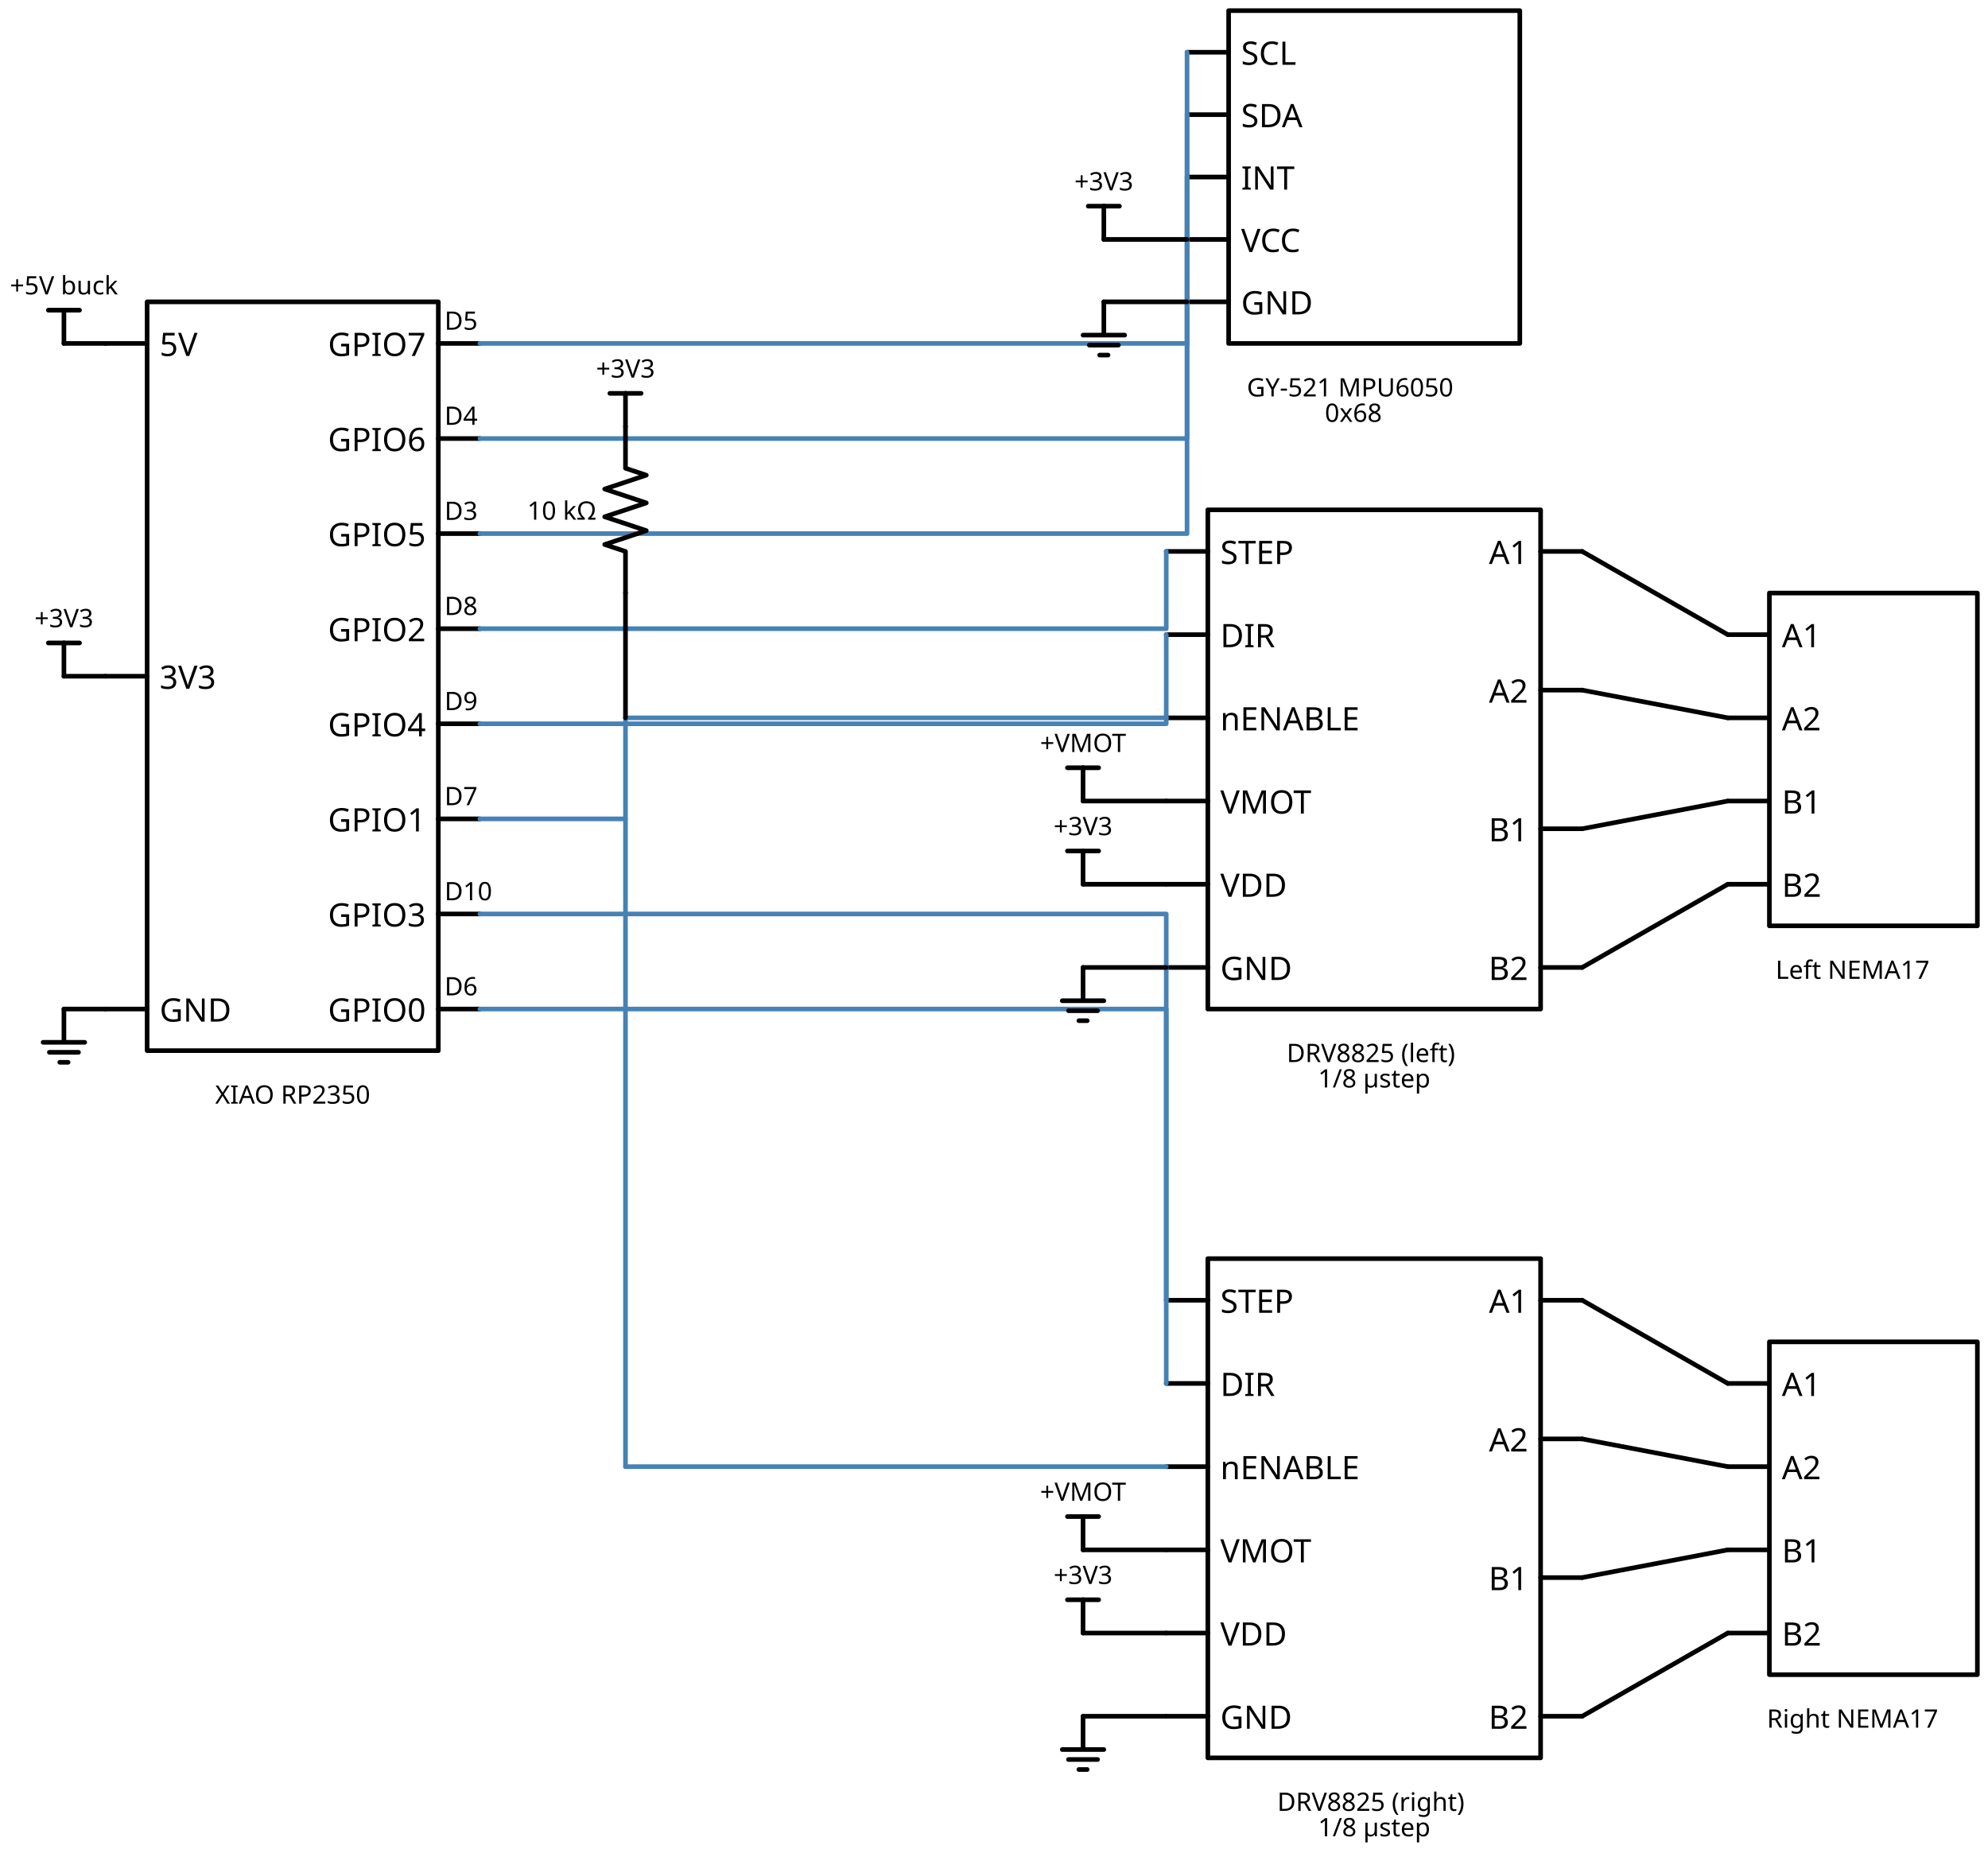
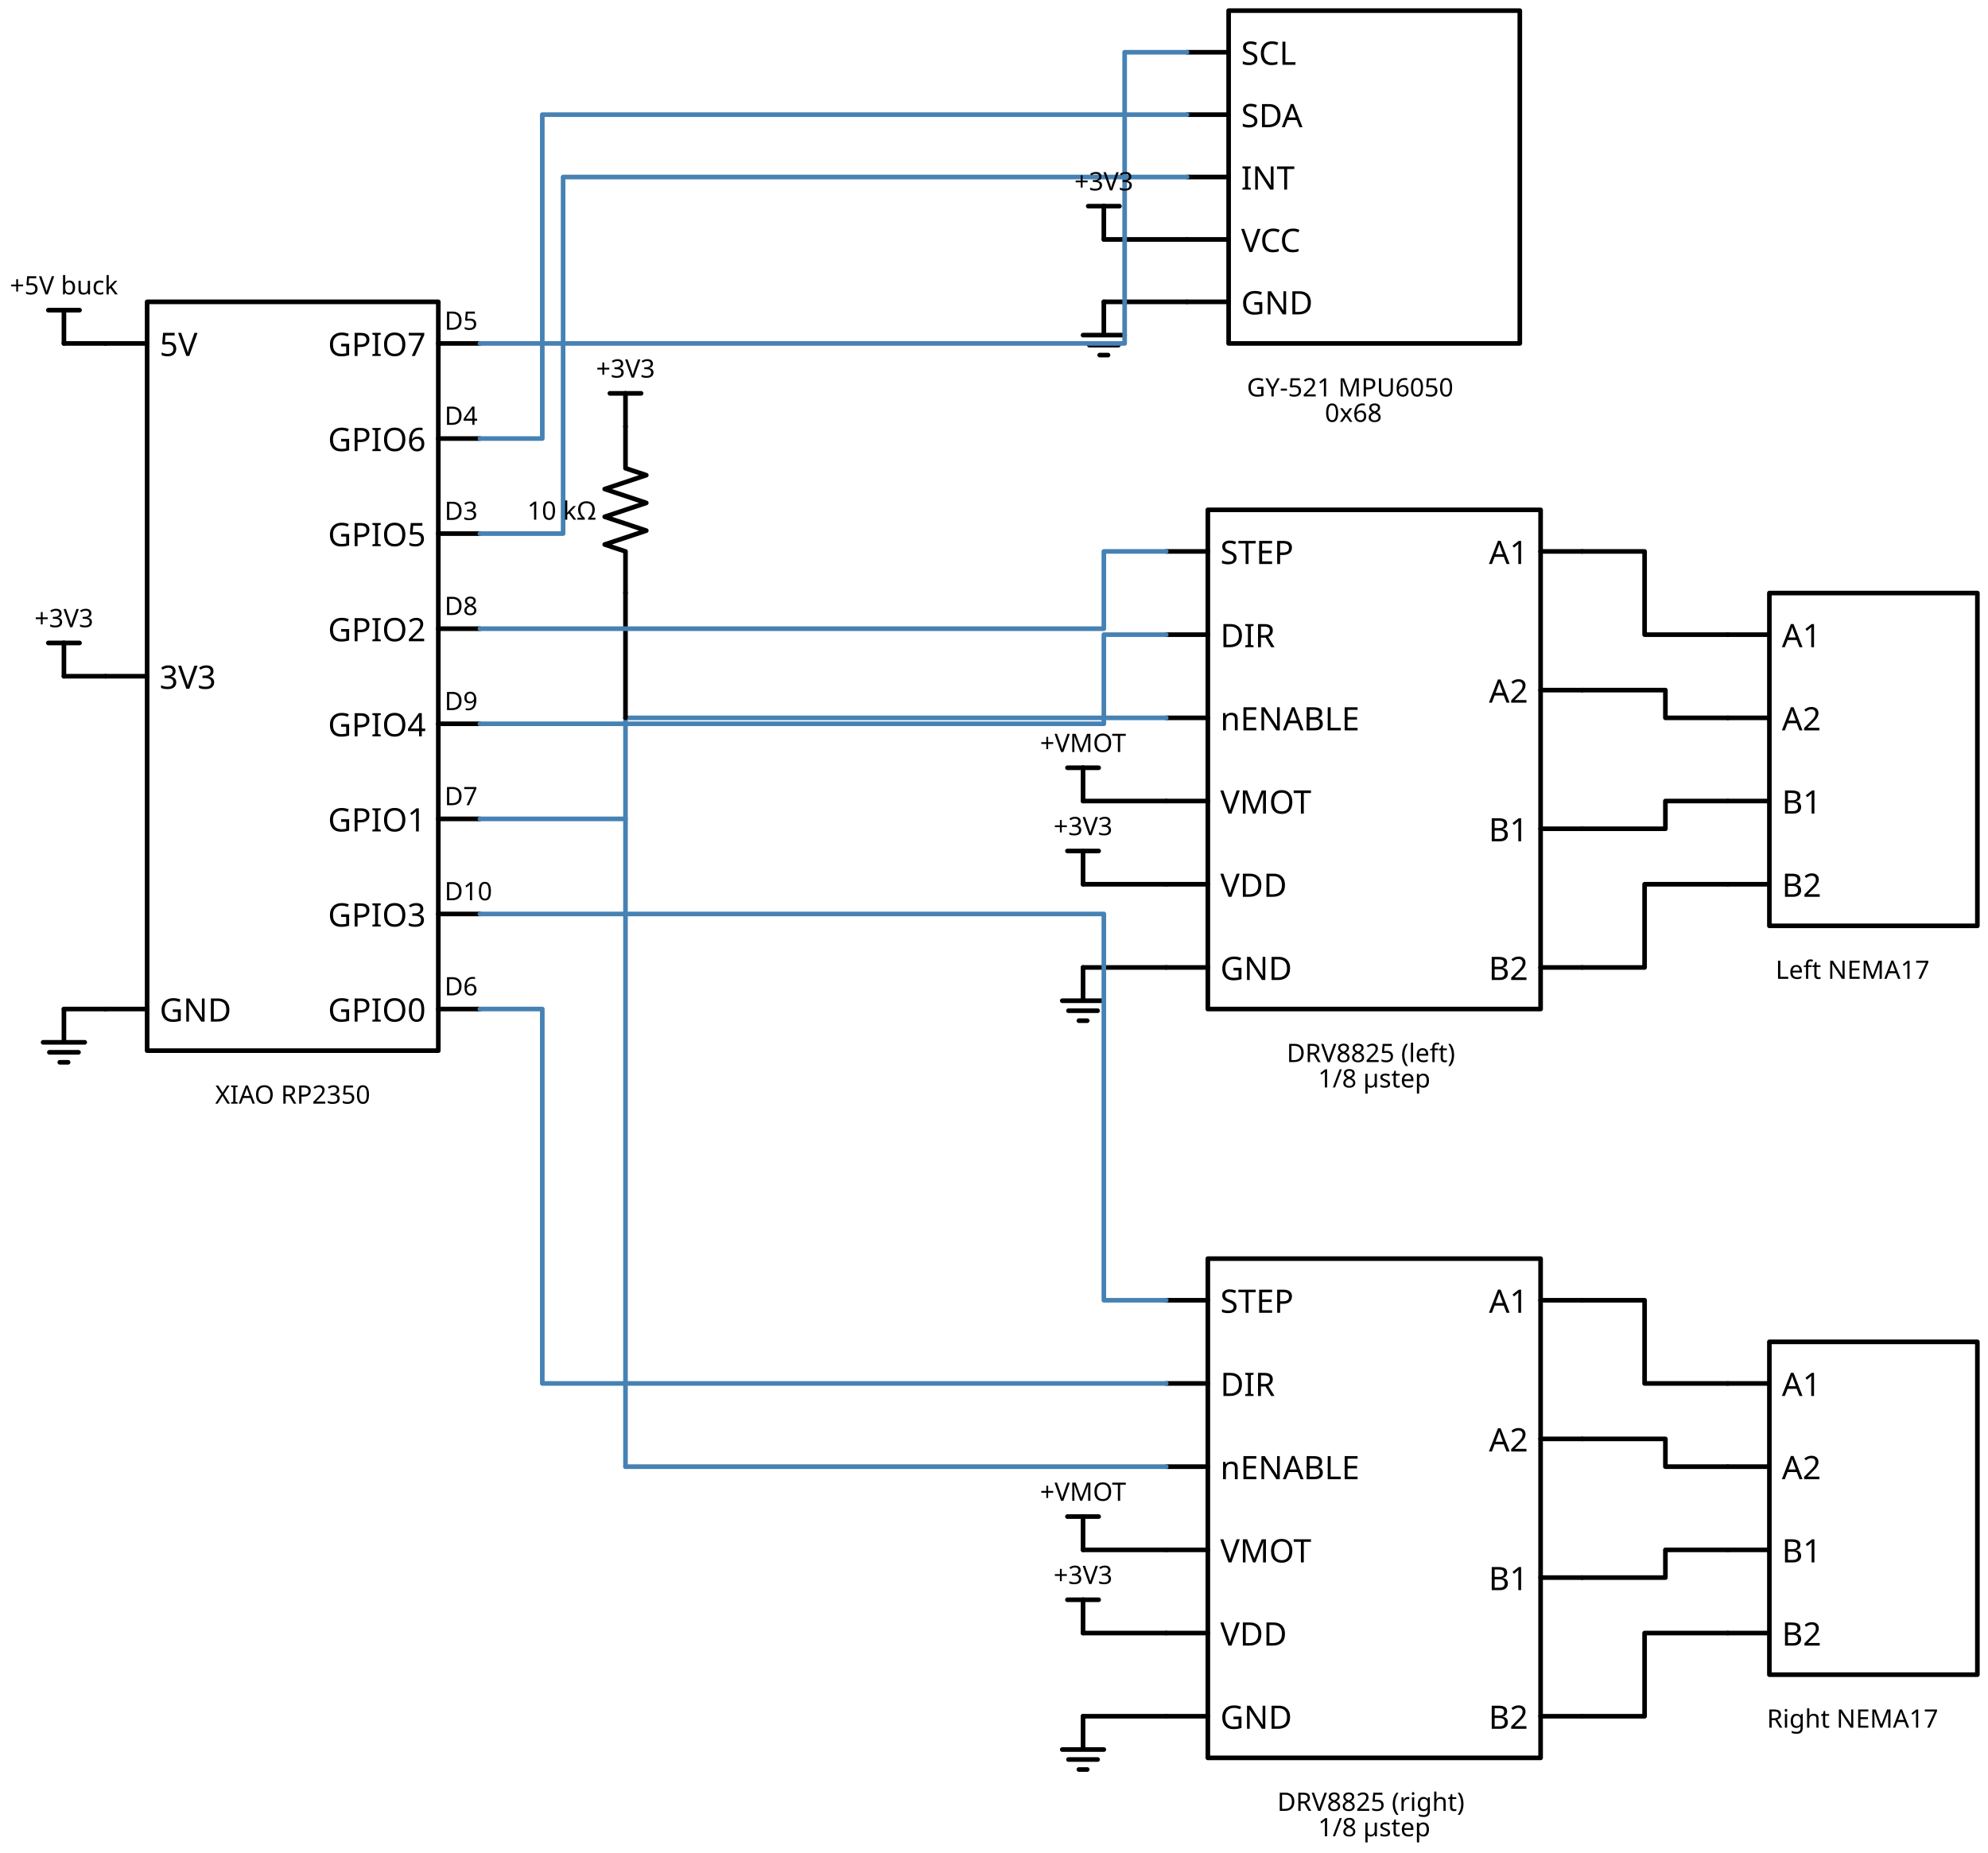
<svg xmlns="http://www.w3.org/2000/svg" xml:lang="en" height="801.6pt" width="860.267pt" viewBox="-63.667 -454.6 860.267 801.6">
  <path d="M 0.0,-0.0 L 126,-0 L 126,-324 L 0,-324 L 0,-0" style="stroke:black;fill:none;stroke-width:2.0;stroke-dasharray:-;stroke-linecap:round;stroke-linejoin:round;" />
  <path d="M 0.0,-18.0 L -18,-18" style="stroke:black;fill:none;stroke-width:2.0;stroke-dasharray:-;stroke-linecap:round;stroke-linejoin:round;" />
  <path d="M 0.0,-162.0 L -18,-162" style="stroke:black;fill:none;stroke-width:2.0;stroke-dasharray:-;stroke-linecap:round;stroke-linejoin:round;" />
  <path d="M 0.0,-306.0 L -18,-306" style="stroke:black;fill:none;stroke-width:2.0;stroke-dasharray:-;stroke-linecap:round;stroke-linejoin:round;" />
  <path d="M 126.0,-18.0 L 144,-18" style="stroke:black;fill:none;stroke-width:2.0;stroke-dasharray:-;stroke-linecap:round;stroke-linejoin:round;" />
  <path d="M 126.0,-59.143 L 144,-59.143" style="stroke:black;fill:none;stroke-width:2.0;stroke-dasharray:-;stroke-linecap:round;stroke-linejoin:round;" />
  <path d="M 126.0,-100.286 L 144,-100.286" style="stroke:black;fill:none;stroke-width:2.0;stroke-dasharray:-;stroke-linecap:round;stroke-linejoin:round;" />
  <path d="M 126.0,-141.429 L 144,-141.429" style="stroke:black;fill:none;stroke-width:2.0;stroke-dasharray:-;stroke-linecap:round;stroke-linejoin:round;" />
  <path d="M 126.0,-182.571 L 144,-182.571" style="stroke:black;fill:none;stroke-width:2.0;stroke-dasharray:-;stroke-linecap:round;stroke-linejoin:round;" />
  <path d="M 126.0,-223.714 L 144,-223.714" style="stroke:black;fill:none;stroke-width:2.0;stroke-dasharray:-;stroke-linecap:round;stroke-linejoin:round;" />
  <path d="M 126.0,-264.857 L 144,-264.857" style="stroke:black;fill:none;stroke-width:2.0;stroke-dasharray:-;stroke-linecap:round;stroke-linejoin:round;" />
  <path d="M 126.0,-306.0 L 144,-306" style="stroke:black;fill:none;stroke-width:2.0;stroke-dasharray:-;stroke-linecap:round;stroke-linejoin:round;" />
  <path d="M 468.0,-306.0 L 594,-306 L 594,-450 L 468,-450 L 468,-306" style="stroke:black;fill:none;stroke-width:2.0;stroke-dasharray:-;stroke-linecap:round;stroke-linejoin:round;" />
  <path d="M 468.0,-324.0 L 450,-324" style="stroke:black;fill:none;stroke-width:2.0;stroke-dasharray:-;stroke-linecap:round;stroke-linejoin:round;" />
  <path d="M 468.0,-351.0 L 450,-351" style="stroke:black;fill:none;stroke-width:2.0;stroke-dasharray:-;stroke-linecap:round;stroke-linejoin:round;" />
  <path d="M 468.0,-378.0 L 450,-378" style="stroke:black;fill:none;stroke-width:2.0;stroke-dasharray:-;stroke-linecap:round;stroke-linejoin:round;" />
  <path d="M 468.0,-405.0 L 450,-405" style="stroke:black;fill:none;stroke-width:2.0;stroke-dasharray:-;stroke-linecap:round;stroke-linejoin:round;" />
  <path d="M 468.0,-432.0 L 450,-432" style="stroke:black;fill:none;stroke-width:2.0;stroke-dasharray:-;stroke-linecap:round;stroke-linejoin:round;" />
  <path d="M 459.0,-18.0 L 603,-18 L 603,-234 L 459,-234 L 459,-18" style="stroke:black;fill:none;stroke-width:2.0;stroke-dasharray:-;stroke-linecap:round;stroke-linejoin:round;" />
  <path d="M 459.0,-36.0 L 441,-36" style="stroke:black;fill:none;stroke-width:2.0;stroke-dasharray:-;stroke-linecap:round;stroke-linejoin:round;" />
  <path d="M 459.0,-72.0 L 441,-72" style="stroke:black;fill:none;stroke-width:2.0;stroke-dasharray:-;stroke-linecap:round;stroke-linejoin:round;" />
  <path d="M 459.0,-108.0 L 441,-108" style="stroke:black;fill:none;stroke-width:2.0;stroke-dasharray:-;stroke-linecap:round;stroke-linejoin:round;" />
  <path d="M 459.0,-144.0 L 441,-144" style="stroke:black;fill:none;stroke-width:2.0;stroke-dasharray:-;stroke-linecap:round;stroke-linejoin:round;" />
  <path d="M 459.0,-180.0 L 441,-180" style="stroke:black;fill:none;stroke-width:2.0;stroke-dasharray:-;stroke-linecap:round;stroke-linejoin:round;" />
  <path d="M 459.0,-216.0 L 441,-216" style="stroke:black;fill:none;stroke-width:2.0;stroke-dasharray:-;stroke-linecap:round;stroke-linejoin:round;" />
  <path d="M 603.0,-36.0 L 621,-36" style="stroke:black;fill:none;stroke-width:2.0;stroke-dasharray:-;stroke-linecap:round;stroke-linejoin:round;" />
  <path d="M 603.0,-96 L 621,-96" style="stroke:black;fill:none;stroke-width:2.0;stroke-dasharray:-;stroke-linecap:round;stroke-linejoin:round;" />
  <path d="M 603.0,-156 L 621,-156" style="stroke:black;fill:none;stroke-width:2.0;stroke-dasharray:-;stroke-linecap:round;stroke-linejoin:round;" />
  <path d="M 603.0,-216.0 L 621,-216" style="stroke:black;fill:none;stroke-width:2.0;stroke-dasharray:-;stroke-linecap:round;stroke-linejoin:round;" />
  <path d="M 459.0,306.0 L 603,306 L 603,90 L 459,90 L 459,306" style="stroke:black;fill:none;stroke-width:2.0;stroke-dasharray:-;stroke-linecap:round;stroke-linejoin:round;" />
  <path d="M 459.0,288.0 L 441,288" style="stroke:black;fill:none;stroke-width:2.0;stroke-dasharray:-;stroke-linecap:round;stroke-linejoin:round;" />
  <path d="M 459.0,252.0 L 441,252" style="stroke:black;fill:none;stroke-width:2.0;stroke-dasharray:-;stroke-linecap:round;stroke-linejoin:round;" />
  <path d="M 459.0,216.0 L 441,216" style="stroke:black;fill:none;stroke-width:2.0;stroke-dasharray:-;stroke-linecap:round;stroke-linejoin:round;" />
  <path d="M 459.0,180.0 L 441,180" style="stroke:black;fill:none;stroke-width:2.0;stroke-dasharray:-;stroke-linecap:round;stroke-linejoin:round;" />
  <path d="M 459.0,144.0 L 441,144" style="stroke:black;fill:none;stroke-width:2.0;stroke-dasharray:-;stroke-linecap:round;stroke-linejoin:round;" />
  <path d="M 459.0,108.0 L 441,108" style="stroke:black;fill:none;stroke-width:2.0;stroke-dasharray:-;stroke-linecap:round;stroke-linejoin:round;" />
  <path d="M 603.0,288.0 L 621,288" style="stroke:black;fill:none;stroke-width:2.0;stroke-dasharray:-;stroke-linecap:round;stroke-linejoin:round;" />
  <path d="M 603.0,228.0 L 621,228" style="stroke:black;fill:none;stroke-width:2.0;stroke-dasharray:-;stroke-linecap:round;stroke-linejoin:round;" />
  <path d="M 603.0,168 L 621,168" style="stroke:black;fill:none;stroke-width:2.0;stroke-dasharray:-;stroke-linecap:round;stroke-linejoin:round;" />
  <path d="M 603.0,108.0 L 621,108" style="stroke:black;fill:none;stroke-width:2.0;stroke-dasharray:-;stroke-linecap:round;stroke-linejoin:round;" />
  <path d="M 702.0,-54.0 L 792,-54 L 792,-198 L 702,-198 L 702,-54" style="stroke:black;fill:none;stroke-width:2.0;stroke-dasharray:-;stroke-linecap:round;stroke-linejoin:round;" />
  <path d="M 702.0,-72.0 L 684,-72" style="stroke:black;fill:none;stroke-width:2.0;stroke-dasharray:-;stroke-linecap:round;stroke-linejoin:round;" />
  <path d="M 702.0,-108.0 L 684,-108" style="stroke:black;fill:none;stroke-width:2.0;stroke-dasharray:-;stroke-linecap:round;stroke-linejoin:round;" />
  <path d="M 702.0,-144.0 L 684,-144" style="stroke:black;fill:none;stroke-width:2.0;stroke-dasharray:-;stroke-linecap:round;stroke-linejoin:round;" />
  <path d="M 702.0,-180.0 L 684,-180" style="stroke:black;fill:none;stroke-width:2.0;stroke-dasharray:-;stroke-linecap:round;stroke-linejoin:round;" />
  <path d="M 702.0,270.0 L 792,270 L 792,126 L 702,126 L 702,270" style="stroke:black;fill:none;stroke-width:2.0;stroke-dasharray:-;stroke-linecap:round;stroke-linejoin:round;" />
  <path d="M 702.0,252.0 L 684,252" style="stroke:black;fill:none;stroke-width:2.0;stroke-dasharray:-;stroke-linecap:round;stroke-linejoin:round;" />
  <path d="M 702.0,216.0 L 684,216" style="stroke:black;fill:none;stroke-width:2.0;stroke-dasharray:-;stroke-linecap:round;stroke-linejoin:round;" />
  <path d="M 702.0,180.0 L 684,180" style="stroke:black;fill:none;stroke-width:2.0;stroke-dasharray:-;stroke-linecap:round;stroke-linejoin:round;" />
  <path d="M 702.0,144.0 L 684,144" style="stroke:black;fill:none;stroke-width:2.0;stroke-dasharray:-;stroke-linecap:round;stroke-linejoin:round;" />
-   <path d="M 144.0,-306.0 L 450,-306 L 450,-432" style="stroke:steelblue;fill:none;stroke-width:2.0;stroke-dasharray:-;stroke-linecap:round;stroke-linejoin:round;" />
-   <path d="M 144.0,-264.857 L 450,-264.857 L 450,-405" style="stroke:steelblue;fill:none;stroke-width:2.0;stroke-dasharray:-;stroke-linecap:round;stroke-linejoin:round;" />
-   <path d="M 144.0,-223.714 L 450,-223.714 L 450,-378" style="stroke:steelblue;fill:none;stroke-width:2.0;stroke-dasharray:-;stroke-linecap:round;stroke-linejoin:round;" />
-   <path d="M 144.0,-182.571 L 441,-182.571 L 441,-216" style="stroke:steelblue;fill:none;stroke-width:2.0;stroke-dasharray:-;stroke-linecap:round;stroke-linejoin:round;" />
-   <path d="M 144.0,-141.429 L 441,-141.429 L 441,-180" style="stroke:steelblue;fill:none;stroke-width:2.0;stroke-dasharray:-;stroke-linecap:round;stroke-linejoin:round;" />
-   <path d="M 144.0,-59.143 L 441,-59.143 L 441,108" style="stroke:steelblue;fill:none;stroke-width:2.0;stroke-dasharray:-;stroke-linecap:round;stroke-linejoin:round;" />
-   <path d="M 144.0,-18.0 L 441,-18 L 441,144" style="stroke:steelblue;fill:none;stroke-width:2.0;stroke-dasharray:-;stroke-linecap:round;stroke-linejoin:round;" />
  <path d="M 207.0,-144.0 L 207,180" style="stroke:steelblue;fill:none;stroke-width:2.0;stroke-dasharray:-;stroke-linecap:round;stroke-linejoin:round;" />
  <path d="M 207.0,-144.0 L 441,-144" style="stroke:steelblue;fill:none;stroke-width:2.0;stroke-dasharray:-;stroke-linecap:round;stroke-linejoin:round;" />
  <path d="M 207.0,180.0 L 441,180" style="stroke:steelblue;fill:none;stroke-width:2.0;stroke-dasharray:-;stroke-linecap:round;stroke-linejoin:round;" />
  <path d="M 144.0,-100.286 L 207,-100.286 L 207,-100.286" style="stroke:steelblue;fill:none;stroke-width:2.0;stroke-dasharray:-;stroke-linecap:round;stroke-linejoin:round;" />
  <path d="M 207.0,-144.0 L 207,-171 L 207,-198" style="stroke:black;fill:none;stroke-width:2.0;stroke-dasharray:-;stroke-linecap:round;stroke-linejoin:round;" />
  <path d="M 207.0,-198.0 L 207,-216 L 198,-219 L 216,-225 L 198,-231 L 216,-237 L 198,-243 L 216,-249 L 207,-252 L 207,-270" style="stroke:black;fill:none;stroke-width:2.0;stroke-dasharray:-;stroke-linecap:round;stroke-linejoin:round;" />
  <path d="M 207.0,-270.0 L 207,-284.4" style="stroke:black;fill:none;stroke-width:2.0;stroke-dasharray:-;stroke-linecap:round;stroke-linejoin:round;" />
  <path d="M 207.0,-284.4 L 200.25,-284.4" style="stroke:black;fill:none;stroke-width:2.0;stroke-dasharray:-;stroke-linecap:round;stroke-linejoin:round;" />
  <path d="M 207.0,-284.4 L 213.75,-284.4" style="stroke:black;fill:none;stroke-width:2.0;stroke-dasharray:-;stroke-linecap:round;stroke-linejoin:round;" />
-   <path d="M 621.0,-216.0 L 684,-180" style="stroke:black;fill:none;stroke-width:2.0;stroke-dasharray:-;stroke-linecap:round;stroke-linejoin:round;" />
-   <path d="M 621.0,-156 L 684,-144" style="stroke:black;fill:none;stroke-width:2.0;stroke-dasharray:-;stroke-linecap:round;stroke-linejoin:round;" />
-   <path d="M 621.0,-96 L 684,-108" style="stroke:black;fill:none;stroke-width:2.0;stroke-dasharray:-;stroke-linecap:round;stroke-linejoin:round;" />
-   <path d="M 621.0,-36.0 L 684,-72" style="stroke:black;fill:none;stroke-width:2.0;stroke-dasharray:-;stroke-linecap:round;stroke-linejoin:round;" />
-   <path d="M 621.0,108.0 L 684,144" style="stroke:black;fill:none;stroke-width:2.0;stroke-dasharray:-;stroke-linecap:round;stroke-linejoin:round;" />
-   <path d="M 621.0,168 L 684,180" style="stroke:black;fill:none;stroke-width:2.0;stroke-dasharray:-;stroke-linecap:round;stroke-linejoin:round;" />
-   <path d="M 621.0,228.0 L 684,216" style="stroke:black;fill:none;stroke-width:2.0;stroke-dasharray:-;stroke-linecap:round;stroke-linejoin:round;" />
-   <path d="M 621.0,288.0 L 684,252" style="stroke:black;fill:none;stroke-width:2.0;stroke-dasharray:-;stroke-linecap:round;stroke-linejoin:round;" />
  <path d="M -18.0,-162.0 L -27,-162 L -36,-162" style="stroke:black;fill:none;stroke-width:2.0;stroke-dasharray:-;stroke-linecap:round;stroke-linejoin:round;" />
  <path d="M -36.0,-162.0 L -36,-176.4" style="stroke:black;fill:none;stroke-width:2.0;stroke-dasharray:-;stroke-linecap:round;stroke-linejoin:round;" />
  <path d="M -36.0,-176.4 L -42.75,-176.4" style="stroke:black;fill:none;stroke-width:2.0;stroke-dasharray:-;stroke-linecap:round;stroke-linejoin:round;" />
  <path d="M -36.0,-176.4 L -29.25,-176.4" style="stroke:black;fill:none;stroke-width:2.0;stroke-dasharray:-;stroke-linecap:round;stroke-linejoin:round;" />
  <path d="M -18.0,-306.0 L -27,-306 L -36,-306" style="stroke:black;fill:none;stroke-width:2.0;stroke-dasharray:-;stroke-linecap:round;stroke-linejoin:round;" />
  <path d="M -36.0,-306.0 L -36,-320.4" style="stroke:black;fill:none;stroke-width:2.0;stroke-dasharray:-;stroke-linecap:round;stroke-linejoin:round;" />
  <path d="M -36.0,-320.4 L -42.75,-320.4" style="stroke:black;fill:none;stroke-width:2.0;stroke-dasharray:-;stroke-linecap:round;stroke-linejoin:round;" />
  <path d="M -36.0,-320.4 L -29.25,-320.4" style="stroke:black;fill:none;stroke-width:2.0;stroke-dasharray:-;stroke-linecap:round;stroke-linejoin:round;" />
  <path d="M -18.0,-18.0 L -27,-18 L -36,-18" style="stroke:black;fill:none;stroke-width:2.0;stroke-dasharray:-;stroke-linecap:round;stroke-linejoin:round;" />
  <path d="M -36.0,-18 L -36,-3.6 L -45,-3.6 L -27,-3.6 M -42.3,0.72 L -29.7,0.72 M -37.8,5.04 L -34.2,5.04" style="stroke:black;fill:none;stroke-width:2.0;stroke-dasharray:-;stroke-linecap:round;stroke-linejoin:round;" />
  <path d="M 450.0,-351.0 L 432,-351 L 414,-351" style="stroke:black;fill:none;stroke-width:2.0;stroke-dasharray:-;stroke-linecap:round;stroke-linejoin:round;" />
  <path d="M 414.0,-351.0 L 414,-365.4" style="stroke:black;fill:none;stroke-width:2.0;stroke-dasharray:-;stroke-linecap:round;stroke-linejoin:round;" />
  <path d="M 414.0,-365.4 L 407.25,-365.4" style="stroke:black;fill:none;stroke-width:2.0;stroke-dasharray:-;stroke-linecap:round;stroke-linejoin:round;" />
  <path d="M 414.0,-365.4 L 420.75,-365.4" style="stroke:black;fill:none;stroke-width:2.0;stroke-dasharray:-;stroke-linecap:round;stroke-linejoin:round;" />
  <path d="M 450.0,-324.0 L 432,-324 L 414,-324" style="stroke:black;fill:none;stroke-width:2.0;stroke-dasharray:-;stroke-linecap:round;stroke-linejoin:round;" />
  <path d="M 414.0,-324.0 L 414,-309.6 L 405,-309.6 L 423,-309.6 M 407.7,-305.28 L 420.3,-305.28 M 412.2,-300.96 L 415.8,-300.96" style="stroke:black;fill:none;stroke-width:2.0;stroke-dasharray:-;stroke-linecap:round;stroke-linejoin:round;" />
  <path d="M 441.0,-72.0 L 423,-72 L 405,-72" style="stroke:black;fill:none;stroke-width:2.0;stroke-dasharray:-;stroke-linecap:round;stroke-linejoin:round;" />
  <path d="M 405.0,-72.0 L 405,-86.4" style="stroke:black;fill:none;stroke-width:2.0;stroke-dasharray:-;stroke-linecap:round;stroke-linejoin:round;" />
  <path d="M 405.0,-86.4 L 398.25,-86.4" style="stroke:black;fill:none;stroke-width:2.0;stroke-dasharray:-;stroke-linecap:round;stroke-linejoin:round;" />
  <path d="M 405.0,-86.4 L 411.75,-86.4" style="stroke:black;fill:none;stroke-width:2.0;stroke-dasharray:-;stroke-linecap:round;stroke-linejoin:round;" />
  <path d="M 441.0,-108.0 L 423,-108 L 405,-108" style="stroke:black;fill:none;stroke-width:2.0;stroke-dasharray:-;stroke-linecap:round;stroke-linejoin:round;" />
  <path d="M 405.0,-108.0 L 405,-122.4" style="stroke:black;fill:none;stroke-width:2.0;stroke-dasharray:-;stroke-linecap:round;stroke-linejoin:round;" />
  <path d="M 405.0,-122.4 L 398.25,-122.4" style="stroke:black;fill:none;stroke-width:2.0;stroke-dasharray:-;stroke-linecap:round;stroke-linejoin:round;" />
  <path d="M 405.0,-122.4 L 411.75,-122.4" style="stroke:black;fill:none;stroke-width:2.0;stroke-dasharray:-;stroke-linecap:round;stroke-linejoin:round;" />
  <path d="M 441.0,-36.0 L 423,-36 L 405,-36" style="stroke:black;fill:none;stroke-width:2.0;stroke-dasharray:-;stroke-linecap:round;stroke-linejoin:round;" />
  <path d="M 405.0,-36 L 405,-21.6 L 396,-21.6 L 414,-21.6 M 398.7,-17.28 L 411.3,-17.28 M 403.2,-12.96 L 406.8,-12.96" style="stroke:black;fill:none;stroke-width:2.0;stroke-dasharray:-;stroke-linecap:round;stroke-linejoin:round;" />
  <path d="M 441.0,252.0 L 423,252 L 405,252" style="stroke:black;fill:none;stroke-width:2.0;stroke-dasharray:-;stroke-linecap:round;stroke-linejoin:round;" />
  <path d="M 405.0,252.0 L 405,237.6" style="stroke:black;fill:none;stroke-width:2.0;stroke-dasharray:-;stroke-linecap:round;stroke-linejoin:round;" />
  <path d="M 405.0,237.6 L 398.25,237.6" style="stroke:black;fill:none;stroke-width:2.0;stroke-dasharray:-;stroke-linecap:round;stroke-linejoin:round;" />
  <path d="M 405.0,237.6 L 411.75,237.6" style="stroke:black;fill:none;stroke-width:2.0;stroke-dasharray:-;stroke-linecap:round;stroke-linejoin:round;" />
  <path d="M 441.0,216.0 L 423,216 L 405,216" style="stroke:black;fill:none;stroke-width:2.0;stroke-dasharray:-;stroke-linecap:round;stroke-linejoin:round;" />
  <path d="M 405.0,216.0 L 405,201.6" style="stroke:black;fill:none;stroke-width:2.0;stroke-dasharray:-;stroke-linecap:round;stroke-linejoin:round;" />
  <path d="M 405.0,201.6 L 398.25,201.6" style="stroke:black;fill:none;stroke-width:2.0;stroke-dasharray:-;stroke-linecap:round;stroke-linejoin:round;" />
  <path d="M 405.0,201.6 L 411.75,201.6" style="stroke:black;fill:none;stroke-width:2.0;stroke-dasharray:-;stroke-linecap:round;stroke-linejoin:round;" />
  <path d="M 441.0,288.0 L 423,288 L 405,288" style="stroke:black;fill:none;stroke-width:2.0;stroke-dasharray:-;stroke-linecap:round;stroke-linejoin:round;" />
  <path d="M 405.0,288.0 L 405,302.4 L 396,302.4 L 414,302.4 M 398.7,306.72 L 411.3,306.72 M 403.2,311.04 L 406.8,311.04" style="stroke:black;fill:none;stroke-width:2.0;stroke-dasharray:-;stroke-linecap:round;stroke-linejoin:round;" />
+   <path d="M 144.0,-306.0 L 423,-306 L 423,-432 L 450,-432" style="stroke:steelblue;fill:none;stroke-width:2.0;stroke-dasharray:-;stroke-linecap:round;stroke-linejoin:round;" />
+   <path d="M 144.0,-264.857 L 171,-264.857 L 171,-405 L 450,-405" style="stroke:steelblue;fill:none;stroke-width:2.0;stroke-dasharray:-;stroke-linecap:round;stroke-linejoin:round;" />
+   <path d="M 144.0,-223.714 L 180,-223.714 L 180,-378 L 450,-378" style="stroke:steelblue;fill:none;stroke-width:2.0;stroke-dasharray:-;stroke-linecap:round;stroke-linejoin:round;" />
+   <path d="M 144.0,-182.571 L 414,-182.571 L 414,-216 L 441,-216" style="stroke:steelblue;fill:none;stroke-width:2.0;stroke-dasharray:-;stroke-linecap:round;stroke-linejoin:round;" />
+   <path d="M 144.0,-141.429 L 414,-141.429 L 414,-180 L 441,-180" style="stroke:steelblue;fill:none;stroke-width:2.0;stroke-dasharray:-;stroke-linecap:round;stroke-linejoin:round;" />
+   <path d="M 144.0,-59.143 L 414,-59.143 L 414,108 L 441,108" style="stroke:steelblue;fill:none;stroke-width:2.0;stroke-dasharray:-;stroke-linecap:round;stroke-linejoin:round;" />
+   <path d="M 144.0,-18.0 L 171,-18 L 171,144 L 441,144" style="stroke:steelblue;fill:none;stroke-width:2.0;stroke-dasharray:-;stroke-linecap:round;stroke-linejoin:round;" />
+   <path d="M 621.0,-216.0 L 648,-216 L 648,-180 L 684,-180" style="stroke:black;fill:none;stroke-width:2.0;stroke-dasharray:-;stroke-linecap:round;stroke-linejoin:round;" />
+   <path d="M 621.0,-156 L 657,-156 L 657,-144 L 684,-144" style="stroke:black;fill:none;stroke-width:2.0;stroke-dasharray:-;stroke-linecap:round;stroke-linejoin:round;" />
+   <path d="M 621.0,-96 L 657,-96 L 657,-108 L 684,-108" style="stroke:black;fill:none;stroke-width:2.0;stroke-dasharray:-;stroke-linecap:round;stroke-linejoin:round;" />
+   <path d="M 621.0,-36.0 L 648,-36 L 648,-72 L 684,-72" style="stroke:black;fill:none;stroke-width:2.0;stroke-dasharray:-;stroke-linecap:round;stroke-linejoin:round;" />
+   <path d="M 621.0,108.0 L 648,108 L 648,144 L 684,144" style="stroke:black;fill:none;stroke-width:2.0;stroke-dasharray:-;stroke-linecap:round;stroke-linejoin:round;" />
+   <path d="M 621.0,168 L 657,168 L 657,180 L 684,180" style="stroke:black;fill:none;stroke-width:2.0;stroke-dasharray:-;stroke-linecap:round;stroke-linejoin:round;" />
+   <path d="M 621.0,228.0 L 657,228 L 657,216 L 684,216" style="stroke:black;fill:none;stroke-width:2.0;stroke-dasharray:-;stroke-linecap:round;stroke-linejoin:round;" />
+   <path d="M 621.0,288.0 L 648,288 L 648,252 L 684,252" style="stroke:black;fill:none;stroke-width:2.0;stroke-dasharray:-;stroke-linecap:round;stroke-linejoin:round;" />
  <text x="5.4" y="-32.0" dominant-baseline="central" fill="black" font-size="14" font-family="sans" text-anchor="start">
    <tspan x="5.4" dy="14">GND</tspan>
  </text>
  <text x="5.4" y="-176.0" dominant-baseline="central" fill="black" font-size="14" font-family="sans" text-anchor="start">
    <tspan x="5.4" dy="14">3V3</tspan>
  </text>
  <text x="5.4" y="-320.0" dominant-baseline="central" fill="black" font-size="14" font-family="sans" text-anchor="start">
    <tspan x="5.4" dy="14">5V</tspan>
  </text>
  <text x="128.7" y="-31.7" dominant-baseline="ideographic" fill="black" font-size="11" font-family="sans" text-anchor="start">
    <tspan x="128.7" dy="11">D6</tspan>
  </text>
  <text x="120.6" y="-32.0" dominant-baseline="central" fill="black" font-size="14" font-family="sans" text-anchor="end">
    <tspan x="120.6" dy="14">GPIO0</tspan>
  </text>
  <text x="128.7" y="-72.843" dominant-baseline="ideographic" fill="black" font-size="11" font-family="sans" text-anchor="start">
    <tspan x="128.7" dy="11">D10</tspan>
  </text>
  <text x="120.6" y="-73.143" dominant-baseline="central" fill="black" font-size="14" font-family="sans" text-anchor="end">
    <tspan x="120.6" dy="14">GPIO3</tspan>
  </text>
  <text x="128.7" y="-113.986" dominant-baseline="ideographic" fill="black" font-size="11" font-family="sans" text-anchor="start">
    <tspan x="128.7" dy="11">D7</tspan>
  </text>
  <text x="120.6" y="-114.286" dominant-baseline="central" fill="black" font-size="14" font-family="sans" text-anchor="end">
    <tspan x="120.6" dy="14">GPIO1</tspan>
  </text>
  <text x="128.7" y="-155.129" dominant-baseline="ideographic" fill="black" font-size="11" font-family="sans" text-anchor="start">
    <tspan x="128.7" dy="11">D9</tspan>
  </text>
  <text x="120.6" y="-155.429" dominant-baseline="central" fill="black" font-size="14" font-family="sans" text-anchor="end">
    <tspan x="120.6" dy="14">GPIO4</tspan>
  </text>
  <text x="128.7" y="-196.271" dominant-baseline="ideographic" fill="black" font-size="11" font-family="sans" text-anchor="start">
    <tspan x="128.7" dy="11">D8</tspan>
  </text>
  <text x="120.6" y="-196.571" dominant-baseline="central" fill="black" font-size="14" font-family="sans" text-anchor="end">
    <tspan x="120.6" dy="14">GPIO2</tspan>
  </text>
  <text x="128.7" y="-237.414" dominant-baseline="ideographic" fill="black" font-size="11" font-family="sans" text-anchor="start">
    <tspan x="128.7" dy="11">D3</tspan>
  </text>
  <text x="120.6" y="-237.714" dominant-baseline="central" fill="black" font-size="14" font-family="sans" text-anchor="end">
    <tspan x="120.6" dy="14">GPIO5</tspan>
  </text>
  <text x="128.7" y="-278.557" dominant-baseline="ideographic" fill="black" font-size="11" font-family="sans" text-anchor="start">
    <tspan x="128.7" dy="11">D4</tspan>
  </text>
  <text x="120.6" y="-278.857" dominant-baseline="central" fill="black" font-size="14" font-family="sans" text-anchor="end">
    <tspan x="120.6" dy="14">GPIO6</tspan>
  </text>
  <text x="128.7" y="-319.7" dominant-baseline="ideographic" fill="black" font-size="11" font-family="sans" text-anchor="start">
    <tspan x="128.7" dy="11">D5</tspan>
  </text>
  <text x="120.6" y="-320.0" dominant-baseline="central" fill="black" font-size="14" font-family="sans" text-anchor="end">
    <tspan x="120.6" dy="14">GPIO7</tspan>
  </text>
  <text x="63.0" y="3.4" dominant-baseline="hanging" fill="black" font-size="11" font-family="sans" text-anchor="middle">
    <tspan x="63.0" dy="11">XIAO RP2350</tspan>
  </text>
  <text x="473.4" y="-338.0" dominant-baseline="central" fill="black" font-size="14" font-family="sans" text-anchor="start">
    <tspan x="473.4" dy="14">GND</tspan>
  </text>
  <text x="473.4" y="-365.0" dominant-baseline="central" fill="black" font-size="14" font-family="sans" text-anchor="start">
    <tspan x="473.4" dy="14">VCC</tspan>
  </text>
  <text x="473.4" y="-392.0" dominant-baseline="central" fill="black" font-size="14" font-family="sans" text-anchor="start">
    <tspan x="473.4" dy="14">INT</tspan>
  </text>
  <text x="473.4" y="-419.0" dominant-baseline="central" fill="black" font-size="14" font-family="sans" text-anchor="start">
    <tspan x="473.4" dy="14">SDA</tspan>
  </text>
  <text x="473.4" y="-446.0" dominant-baseline="central" fill="black" font-size="14" font-family="sans" text-anchor="start">
    <tspan x="473.4" dy="14">SCL</tspan>
  </text>
  <text x="522.0" y="-302.6" dominant-baseline="hanging" fill="black" font-size="11" font-family="sans" text-anchor="middle">
    <tspan x="522.0" dy="11">GY-521 MPU6050</tspan>
    <tspan x="522.0" dy="11">0x68</tspan>
  </text>
  <text x="464.4" y="-50.0" dominant-baseline="central" fill="black" font-size="14" font-family="sans" text-anchor="start">
    <tspan x="464.4" dy="14">GND</tspan>
  </text>
  <text x="464.4" y="-86.0" dominant-baseline="central" fill="black" font-size="14" font-family="sans" text-anchor="start">
    <tspan x="464.4" dy="14">VDD</tspan>
  </text>
  <text x="464.4" y="-122.0" dominant-baseline="central" fill="black" font-size="14" font-family="sans" text-anchor="start">
    <tspan x="464.4" dy="14">VMOT</tspan>
  </text>
  <text x="464.4" y="-158.0" dominant-baseline="central" fill="black" font-size="14" font-family="sans" text-anchor="start">
    <tspan x="464.4" dy="14">nENABLE</tspan>
  </text>
  <text x="464.4" y="-194.0" dominant-baseline="central" fill="black" font-size="14" font-family="sans" text-anchor="start">
    <tspan x="464.4" dy="14">DIR</tspan>
  </text>
  <text x="464.4" y="-230.0" dominant-baseline="central" fill="black" font-size="14" font-family="sans" text-anchor="start">
    <tspan x="464.4" dy="14">STEP</tspan>
  </text>
  <text x="597.6" y="-50.0" dominant-baseline="central" fill="black" font-size="14" font-family="sans" text-anchor="end">
    <tspan x="597.6" dy="14">B2</tspan>
  </text>
  <text x="597.6" y="-110" dominant-baseline="central" fill="black" font-size="14" font-family="sans" text-anchor="end">
    <tspan x="597.6" dy="14">B1</tspan>
  </text>
  <text x="597.6" y="-170" dominant-baseline="central" fill="black" font-size="14" font-family="sans" text-anchor="end">
    <tspan x="597.6" dy="14">A2</tspan>
  </text>
  <text x="597.6" y="-230.0" dominant-baseline="central" fill="black" font-size="14" font-family="sans" text-anchor="end">
    <tspan x="597.6" dy="14">A1</tspan>
  </text>
  <text x="531.0" y="-14.6" dominant-baseline="hanging" fill="black" font-size="11" font-family="sans" text-anchor="middle">
    <tspan x="531.0" dy="11">DRV8825 (left)</tspan>
    <tspan x="531.0" dy="11">1/8 µstep</tspan>
  </text>
  <text x="464.4" y="274.0" dominant-baseline="central" fill="black" font-size="14" font-family="sans" text-anchor="start">
    <tspan x="464.4" dy="14">GND</tspan>
  </text>
  <text x="464.4" y="238.0" dominant-baseline="central" fill="black" font-size="14" font-family="sans" text-anchor="start">
    <tspan x="464.4" dy="14">VDD</tspan>
  </text>
  <text x="464.4" y="202.0" dominant-baseline="central" fill="black" font-size="14" font-family="sans" text-anchor="start">
    <tspan x="464.4" dy="14">VMOT</tspan>
  </text>
  <text x="464.4" y="166.0" dominant-baseline="central" fill="black" font-size="14" font-family="sans" text-anchor="start">
    <tspan x="464.4" dy="14">nENABLE</tspan>
  </text>
  <text x="464.4" y="130.0" dominant-baseline="central" fill="black" font-size="14" font-family="sans" text-anchor="start">
    <tspan x="464.4" dy="14">DIR</tspan>
  </text>
  <text x="464.4" y="94.0" dominant-baseline="central" fill="black" font-size="14" font-family="sans" text-anchor="start">
    <tspan x="464.4" dy="14">STEP</tspan>
  </text>
  <text x="597.6" y="274.0" dominant-baseline="central" fill="black" font-size="14" font-family="sans" text-anchor="end">
    <tspan x="597.6" dy="14">B2</tspan>
  </text>
  <text x="597.6" y="214.0" dominant-baseline="central" fill="black" font-size="14" font-family="sans" text-anchor="end">
    <tspan x="597.6" dy="14">B1</tspan>
  </text>
  <text x="597.6" y="154" dominant-baseline="central" fill="black" font-size="14" font-family="sans" text-anchor="end">
    <tspan x="597.6" dy="14">A2</tspan>
  </text>
  <text x="597.6" y="94.0" dominant-baseline="central" fill="black" font-size="14" font-family="sans" text-anchor="end">
    <tspan x="597.6" dy="14">A1</tspan>
  </text>
  <text x="531.0" y="309.4" dominant-baseline="hanging" fill="black" font-size="11" font-family="sans" text-anchor="middle">
    <tspan x="531.0" dy="11">DRV8825 (right)</tspan>
    <tspan x="531.0" dy="11">1/8 µstep</tspan>
  </text>
  <text x="707.4" y="-86.0" dominant-baseline="central" fill="black" font-size="14" font-family="sans" text-anchor="start">
    <tspan x="707.4" dy="14">B2</tspan>
  </text>
  <text x="707.4" y="-122.0" dominant-baseline="central" fill="black" font-size="14" font-family="sans" text-anchor="start">
    <tspan x="707.4" dy="14">B1</tspan>
  </text>
  <text x="707.4" y="-158.0" dominant-baseline="central" fill="black" font-size="14" font-family="sans" text-anchor="start">
    <tspan x="707.4" dy="14">A2</tspan>
  </text>
  <text x="707.4" y="-194.0" dominant-baseline="central" fill="black" font-size="14" font-family="sans" text-anchor="start">
    <tspan x="707.4" dy="14">A1</tspan>
  </text>
  <text x="738.0" y="-50.6" dominant-baseline="hanging" fill="black" font-size="11" font-family="sans" text-anchor="middle">
    <tspan x="738.0" dy="11">Left NEMA17</tspan>
  </text>
  <text x="707.4" y="238.0" dominant-baseline="central" fill="black" font-size="14" font-family="sans" text-anchor="start">
    <tspan x="707.4" dy="14">B2</tspan>
  </text>
  <text x="707.4" y="202.0" dominant-baseline="central" fill="black" font-size="14" font-family="sans" text-anchor="start">
    <tspan x="707.4" dy="14">B1</tspan>
  </text>
  <text x="707.4" y="166.0" dominant-baseline="central" fill="black" font-size="14" font-family="sans" text-anchor="start">
    <tspan x="707.4" dy="14">A2</tspan>
  </text>
  <text x="707.4" y="130.0" dominant-baseline="central" fill="black" font-size="14" font-family="sans" text-anchor="start">
    <tspan x="707.4" dy="14">A1</tspan>
  </text>
  <text x="738.0" y="273.4" dominant-baseline="hanging" fill="black" font-size="11" font-family="sans" text-anchor="middle">
    <tspan x="738.0" dy="11">Right NEMA17</tspan>
  </text>
  <text x="194.4" y="-245.0" dominant-baseline="central" fill="black" font-size="11" font-family="sans" text-anchor="end">
    <tspan x="194.4" dy="11">10 kΩ</tspan>
  </text>
  <text x="207.0" y="-299.0" dominant-baseline="ideographic" fill="black" font-size="11" font-family="sans" text-anchor="middle">
    <tspan x="207.0" dy="11">+3V3</tspan>
  </text>
  <text x="-36.0" y="-191.0" dominant-baseline="ideographic" fill="black" font-size="11" font-family="sans" text-anchor="middle">
    <tspan x="-36.0" dy="11">+3V3</tspan>
  </text>
  <text x="-36.0" y="-335.0" dominant-baseline="ideographic" fill="black" font-size="11" font-family="sans" text-anchor="middle">
    <tspan x="-36.0" dy="11">+5V buck</tspan>
  </text>
  <text x="414.0" y="-380.0" dominant-baseline="ideographic" fill="black" font-size="11" font-family="sans" text-anchor="middle">
    <tspan x="414.0" dy="11">+3V3</tspan>
  </text>
  <text x="405.0" y="-101.0" dominant-baseline="ideographic" fill="black" font-size="11" font-family="sans" text-anchor="middle">
    <tspan x="405.0" dy="11">+3V3</tspan>
  </text>
  <text x="405.0" y="-137.0" dominant-baseline="ideographic" fill="black" font-size="11" font-family="sans" text-anchor="middle">
    <tspan x="405.0" dy="11">+VMOT</tspan>
  </text>
  <text x="405.0" y="223.0" dominant-baseline="ideographic" fill="black" font-size="11" font-family="sans" text-anchor="middle">
    <tspan x="405.0" dy="11">+3V3</tspan>
  </text>
  <text x="405.0" y="187.0" dominant-baseline="ideographic" fill="black" font-size="11" font-family="sans" text-anchor="middle">
    <tspan x="405.0" dy="11">+VMOT</tspan>
  </text>
</svg>
